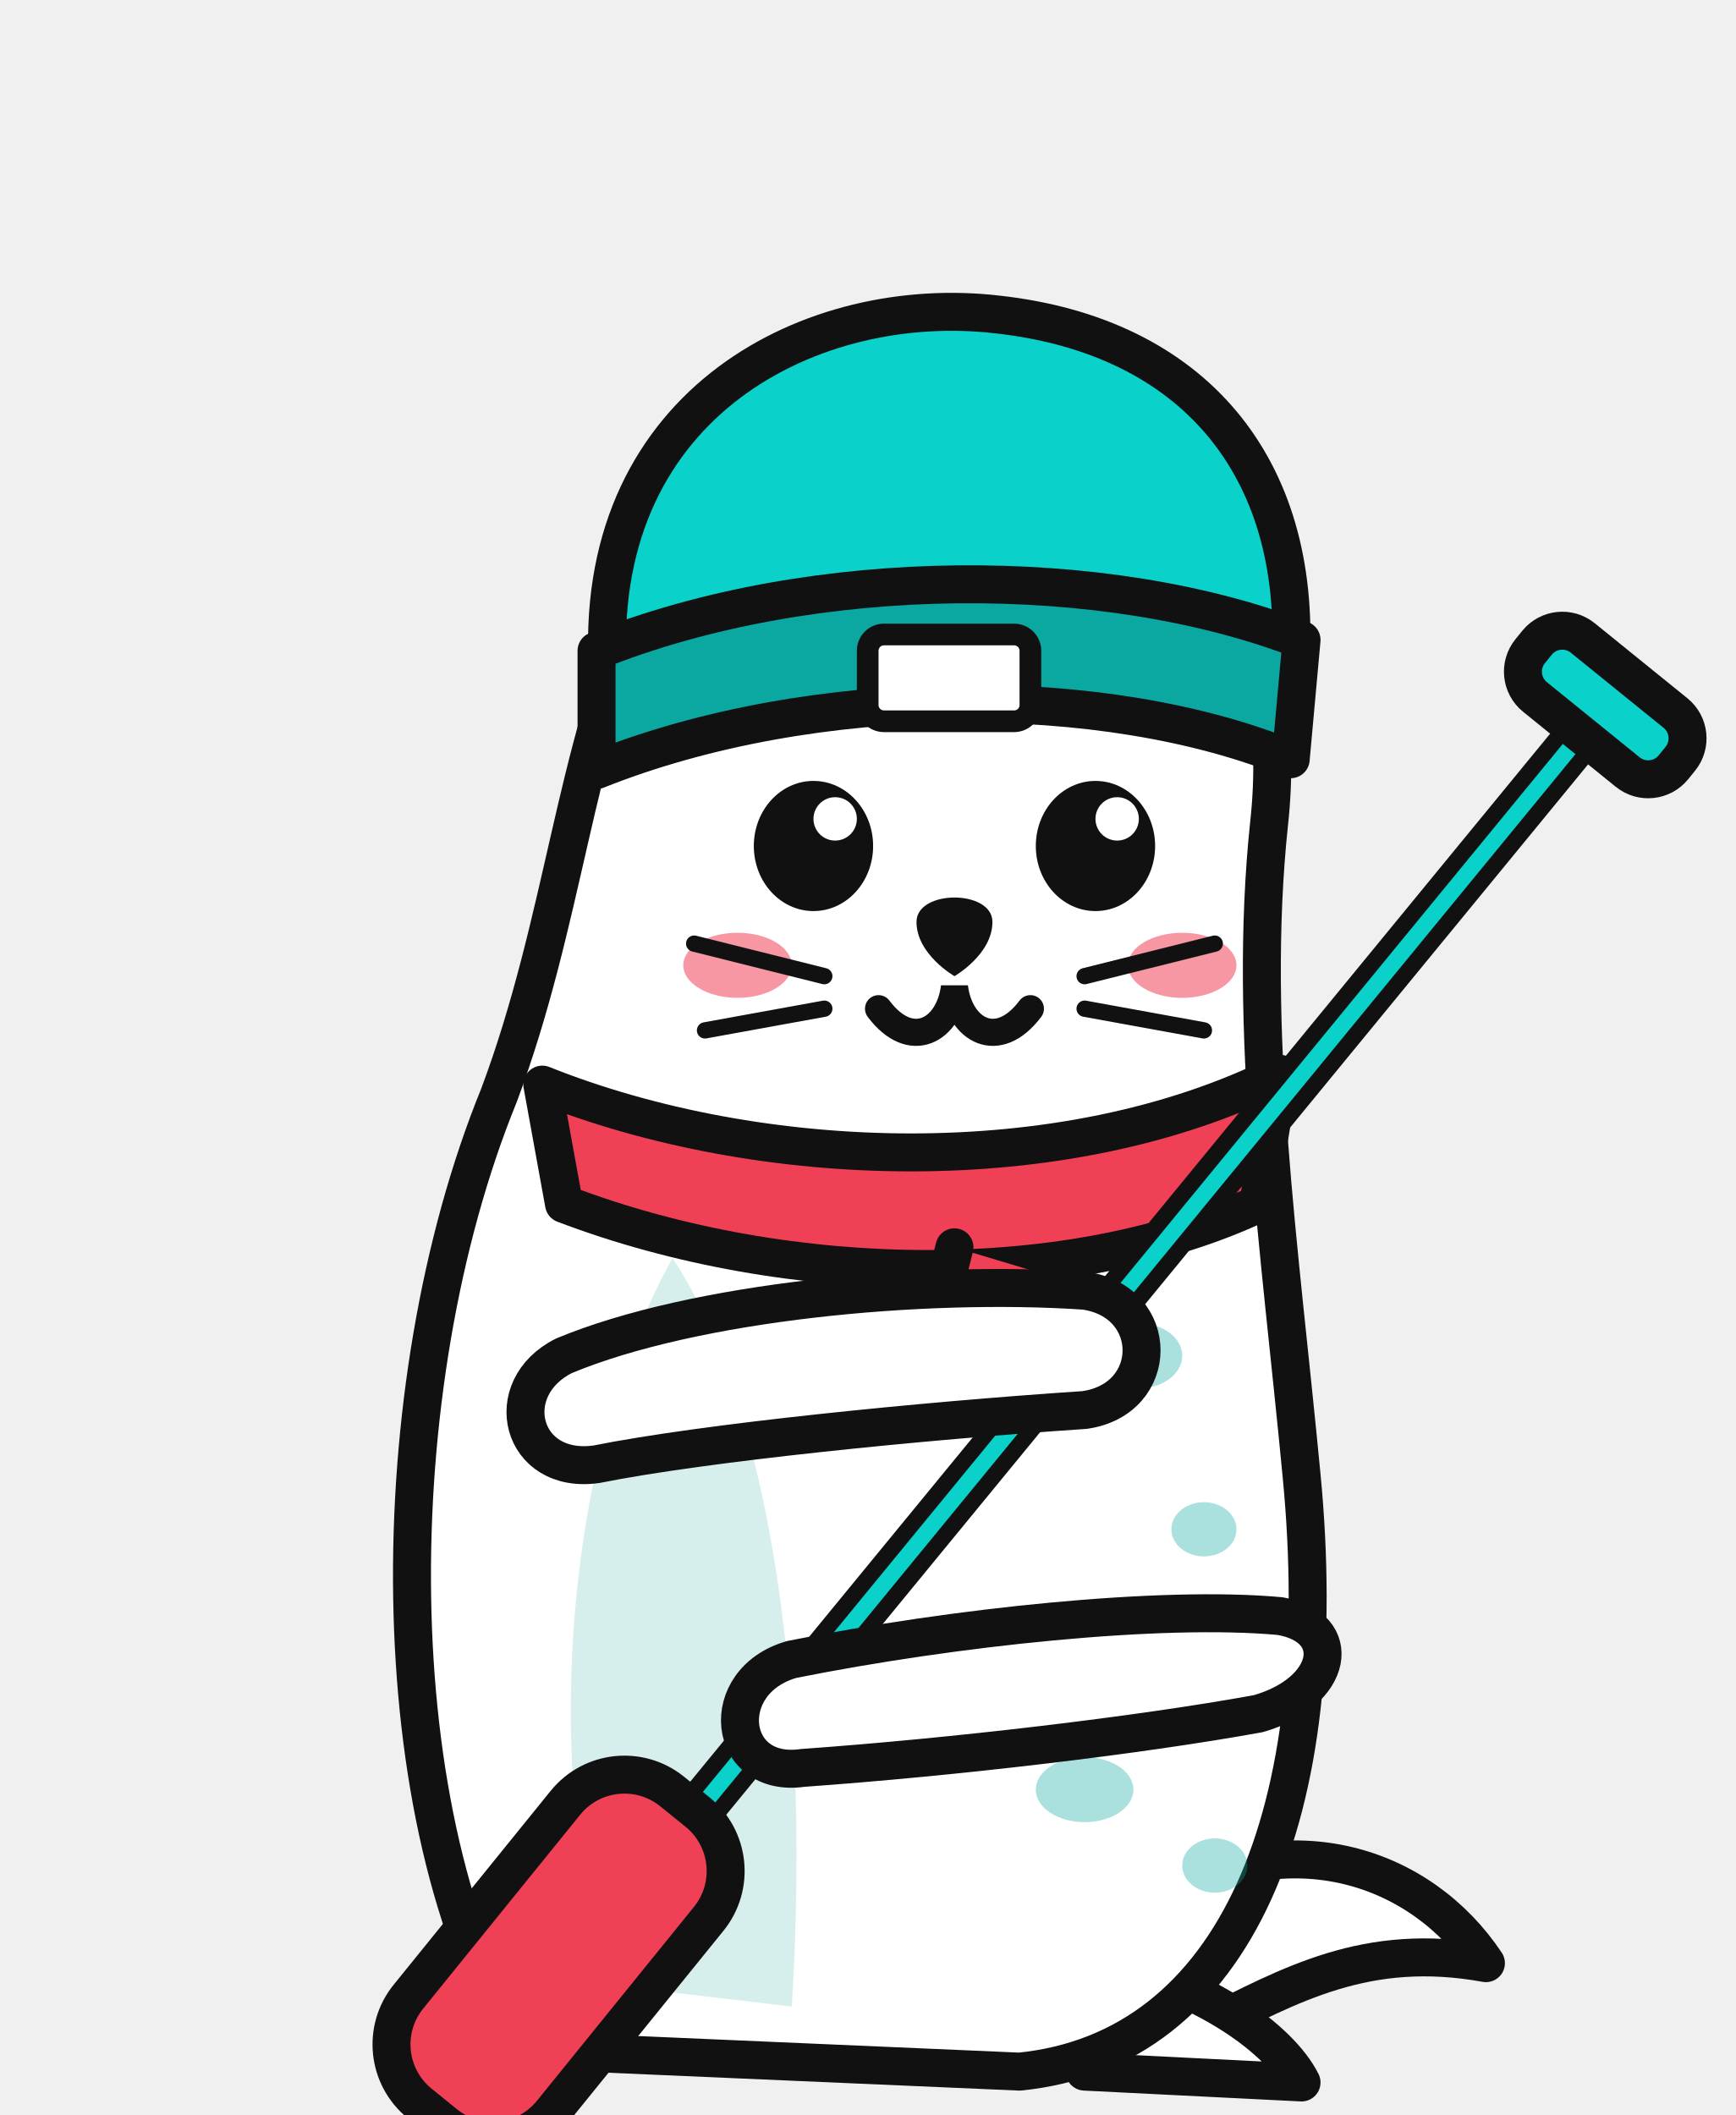
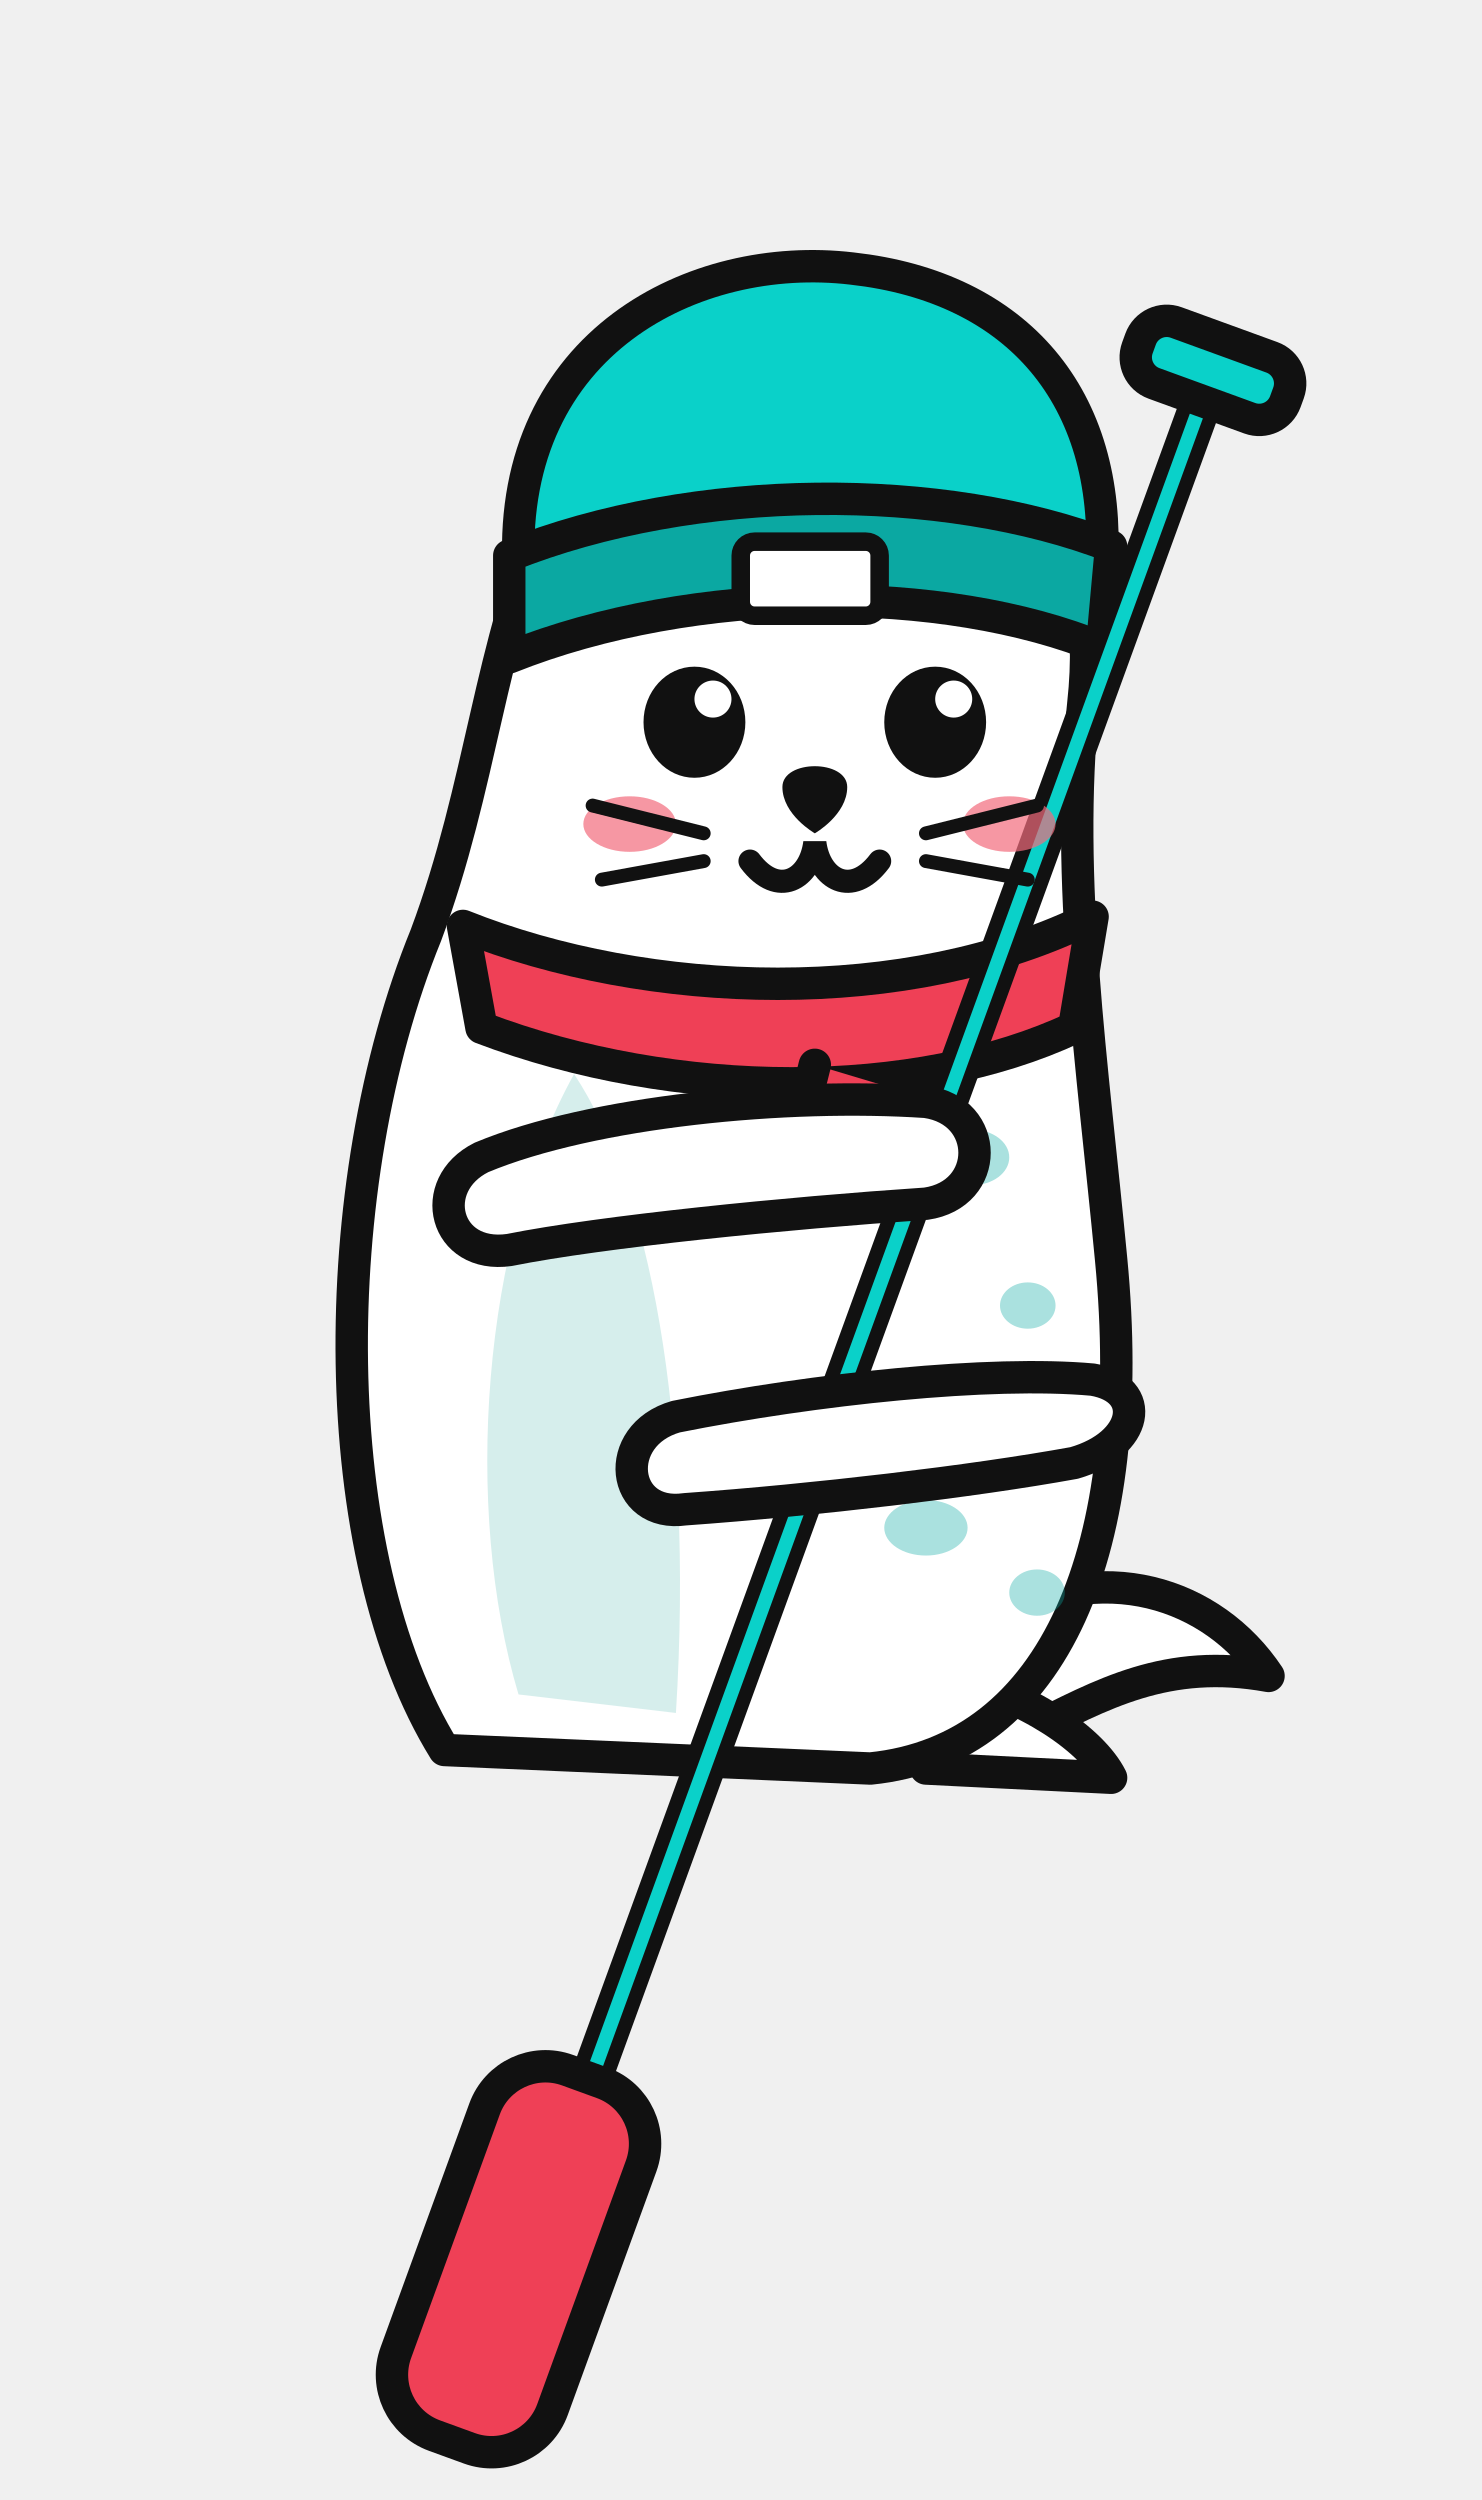
- <svg xmlns="http://www.w3.org/2000/svg" viewBox="0 0 320 390">
+ <svg xmlns="http://www.w3.org/2000/svg" viewBox="0 0 320 540">
  <g stroke="#111" stroke-width="7" stroke-linecap="round" stroke-linejoin="round">
    <path d="M214 350 C 238 336 262 344 274 362 C 252 358 238 366 222 374 Z" fill="#fff" />
    <path d="M204 362 C 222 366 236 376 240 384 L 200 382 Z" fill="#fff" />
    <path d="M96 378 C 70 336 70 256 92 202 C 104 170 106 138 118 112 C 132 84 160 72 188 78 C 222 86 238 116 234 152 C 230 190 236 230 240 272 C 246 334 228 378 188 382 Z" fill="#fff" />
  </g>
  <path d="M112 366 C 100 326 104 268 124 232 C 140 256 150 306 146 370 Z" fill="#d6eeec" />
  <g fill="#0ba8a2" opacity=".35">
    <ellipse cx="210" cy="250" rx="8" ry="6" />
    <ellipse cx="222" cy="282" rx="6" ry="5" />
    <ellipse cx="200" cy="330" rx="9" ry="6" />
    <ellipse cx="224" cy="344" rx="6" ry="5" />
  </g>
  <g stroke="#111" stroke-width="7" stroke-linecap="round" stroke-linejoin="round">
    <path d="M100 200 C 140 216 196 218 236 198 L 232 222 C 198 238 146 238 104 222 Z" fill="#ef4056" />
    <path d="M176 230 L 168 262 L 196 236" fill="#ef4056" />
    <path d="M112 122 C 110 74 150 54 184 58 C 220 62 240 86 238 122 C 204 108 150 108 112 122 Z" fill="#0ad1c9" />
    <path d="M110 120 C 150 104 204 104 240 118 L 238 140 C 204 126 150 126 110 142 Z" fill="#0ba8a2" />
    <rect x="160" y="117" width="30" height="16" rx="3" fill="#fff" stroke-width="4" />
-     <path d="M296 130 L 104 364" fill="none" stroke-width="9" />
-     <path d="M296 130 L 104 364" fill="none" stroke="#0ad1c9" stroke-width="3" />
-     <rect x="279" y="123" width="34" height="14" rx="6" transform="rotate(39 296 130)" fill="#0ad1c9" />
-     <rect x="86" y="324" width="34" height="74" rx="14" transform="rotate(39 103 361)" fill="#ef4056" />
+     <path d="M262 80 L 104 514" fill="none" stroke-width="9" />
+     <path d="M262 80 L 104 514" fill="none" stroke="#0ad1c9" stroke-width="3" />
+     <rect x="245" y="73" width="34" height="14" rx="6" transform="rotate(20 262 80)" fill="#0ad1c9" />
+     <rect x="94" y="446" width="36" height="84" rx="14" transform="rotate(20 112 488)" fill="#ef4056" />
    <path d="M104 250 C 128 240 170 236 200 238 C 214 240 214 258 200 260 C 170 262 130 266 110 270 C 96 272 92 256 104 250 Z" fill="#fff" />
    <path d="M236 298 C 214 296 176 300 146 306 C 132 310 134 328 148 326 C 176 324 210 320 232 316 C 246 312 248 300 236 298 Z" fill="#fff" />
  </g>
  <ellipse cx="150" cy="156" rx="11" ry="12" fill="#111" />
  <ellipse cx="202" cy="156" rx="11" ry="12" fill="#111" />
  <circle cx="154" cy="151" r="4" fill="#fff" />
  <circle cx="206" cy="151" r="4" fill="#fff" />
  <ellipse cx="136" cy="178" rx="10" ry="6" fill="#f26b7c" opacity=".7" />
  <ellipse cx="218" cy="178" rx="10" ry="6" fill="#f26b7c" opacity=".7" />
  <path d="M169 170 C 169 164 183 164 183 170 C 183 176 176 180 176 180 C 176 180 169 176 169 170 Z" fill="#111" />
  <path d="M162 186 C 168 194 175 190 176 182 C 177 190 184 194 190 186" fill="none" stroke="#111" stroke-width="5" stroke-linecap="round" />
  <g stroke="#111" stroke-width="3" stroke-linecap="round">
    <path d="M152 180 L 128 174" />
    <path d="M152 186 L 130 190" />
    <path d="M200 180 L 224 174" />
    <path d="M200 186 L 222 190" />
  </g>
</svg>
